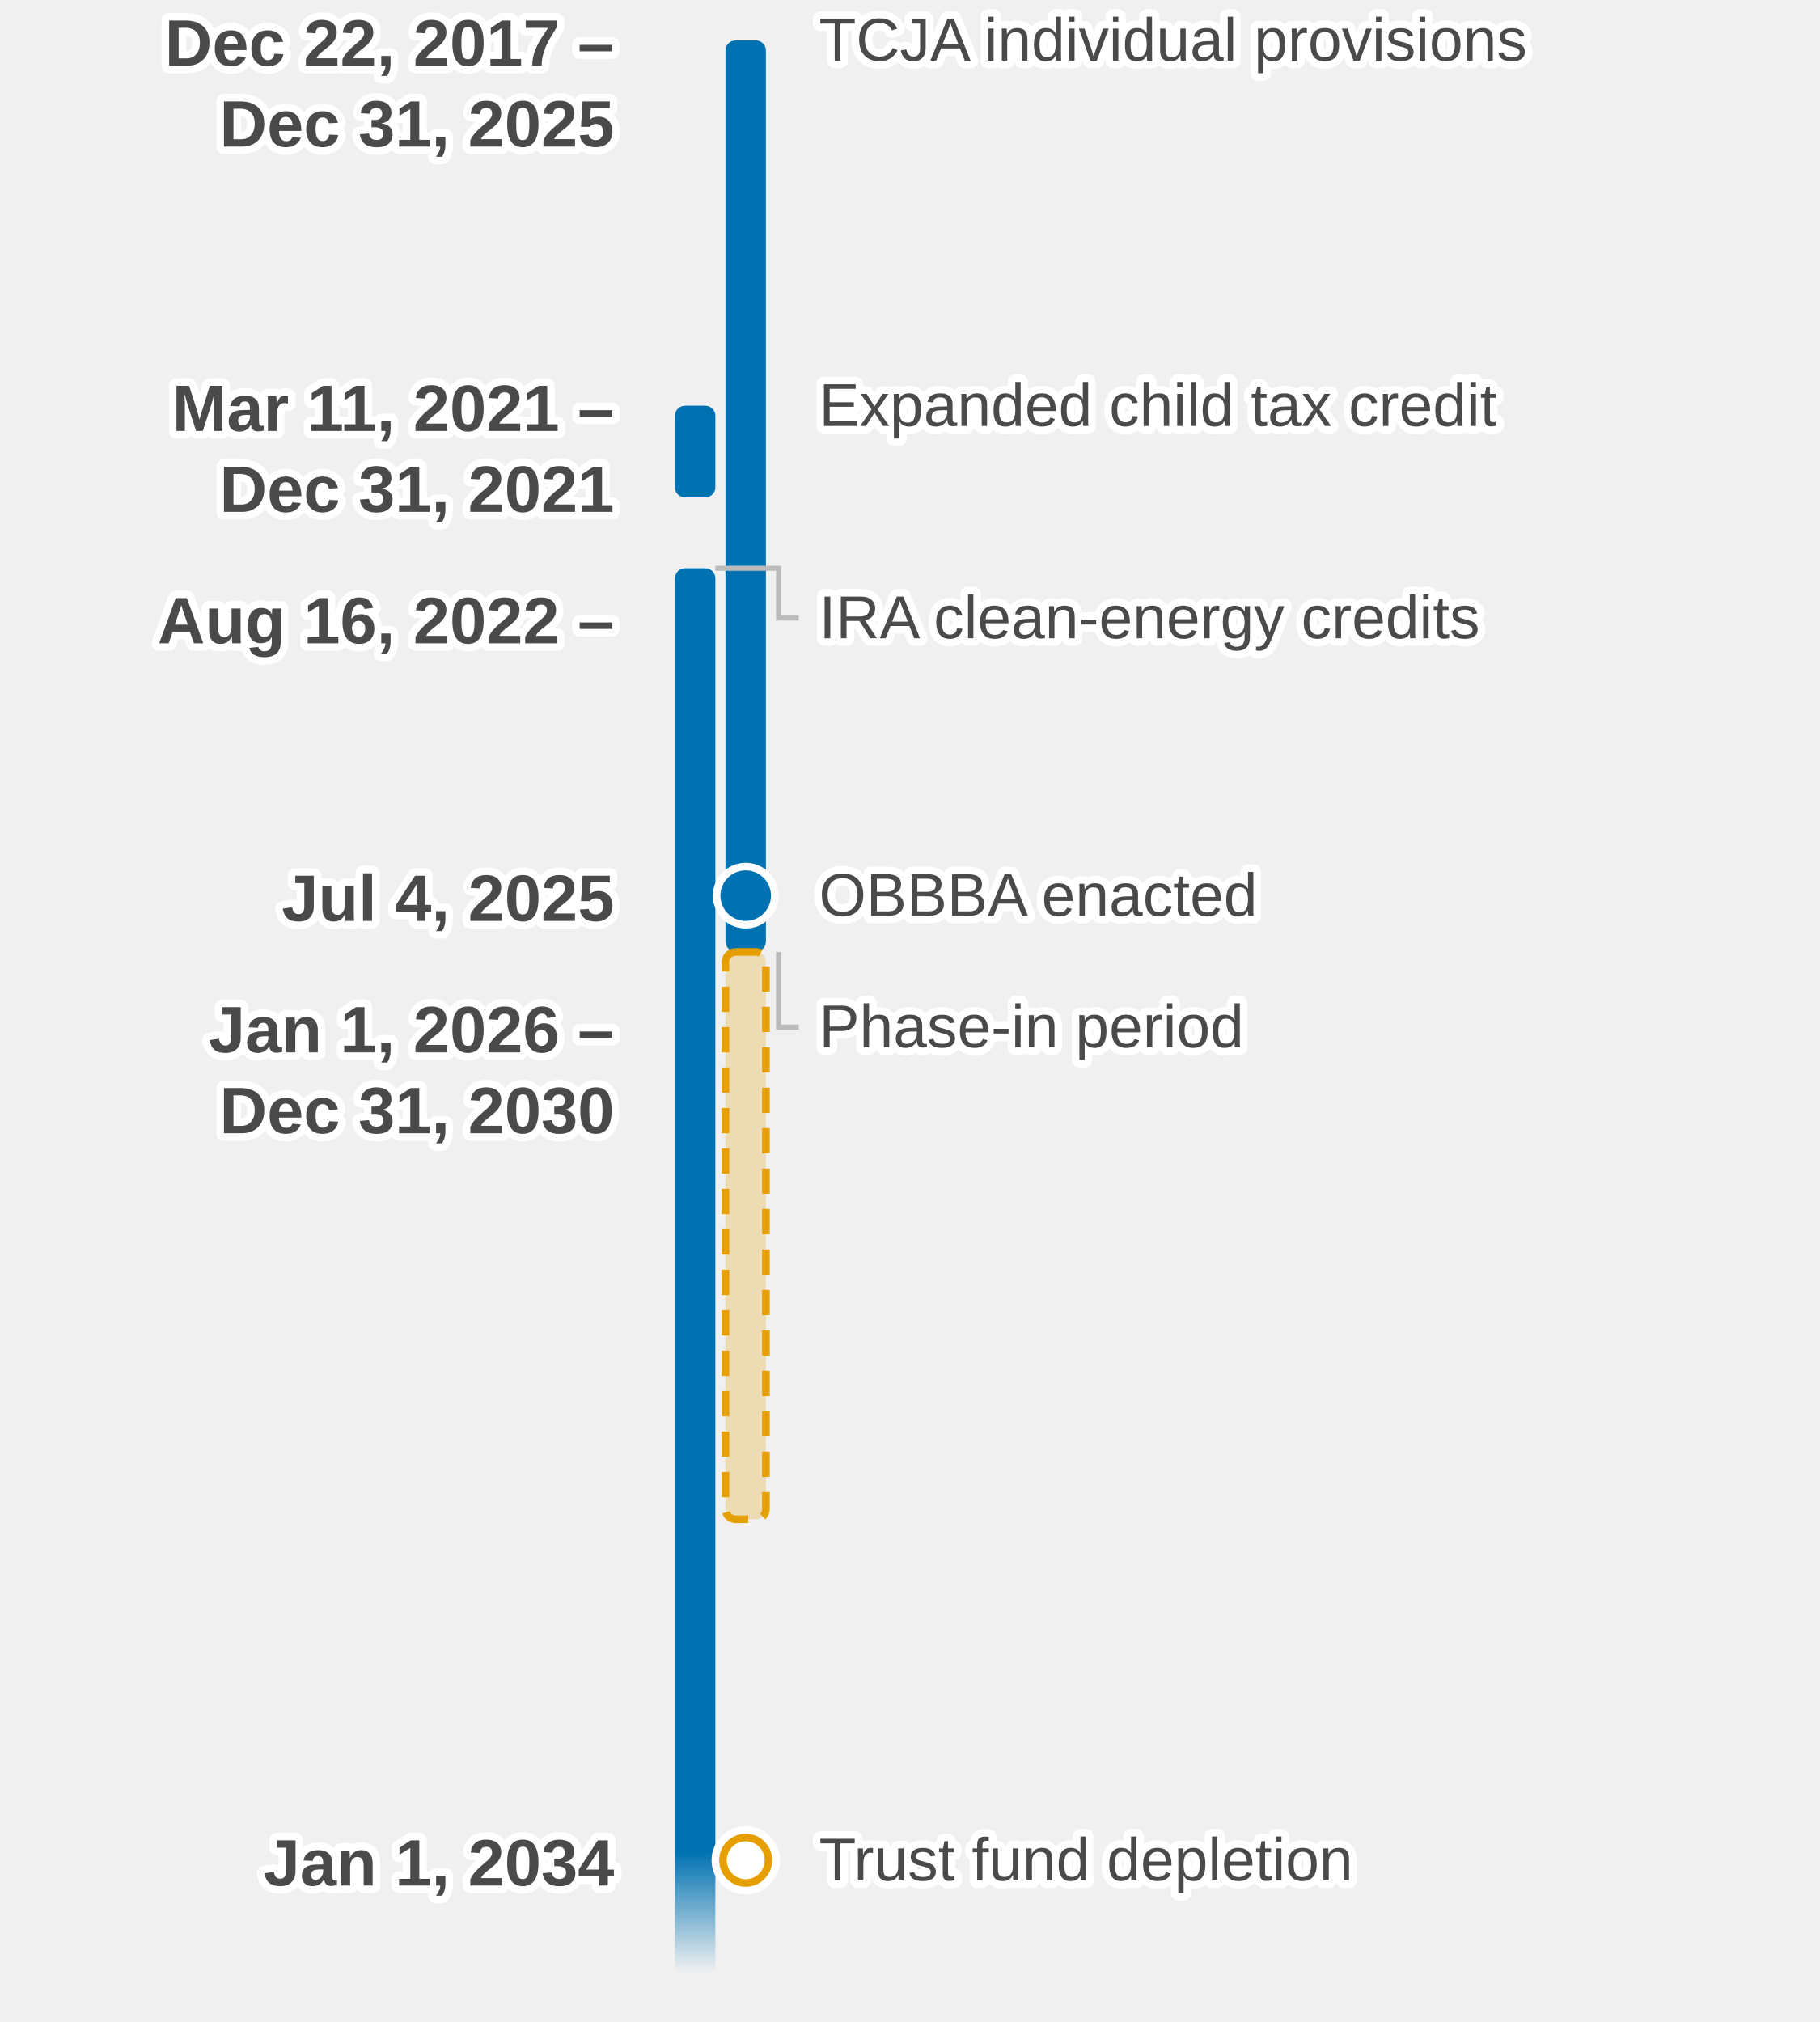
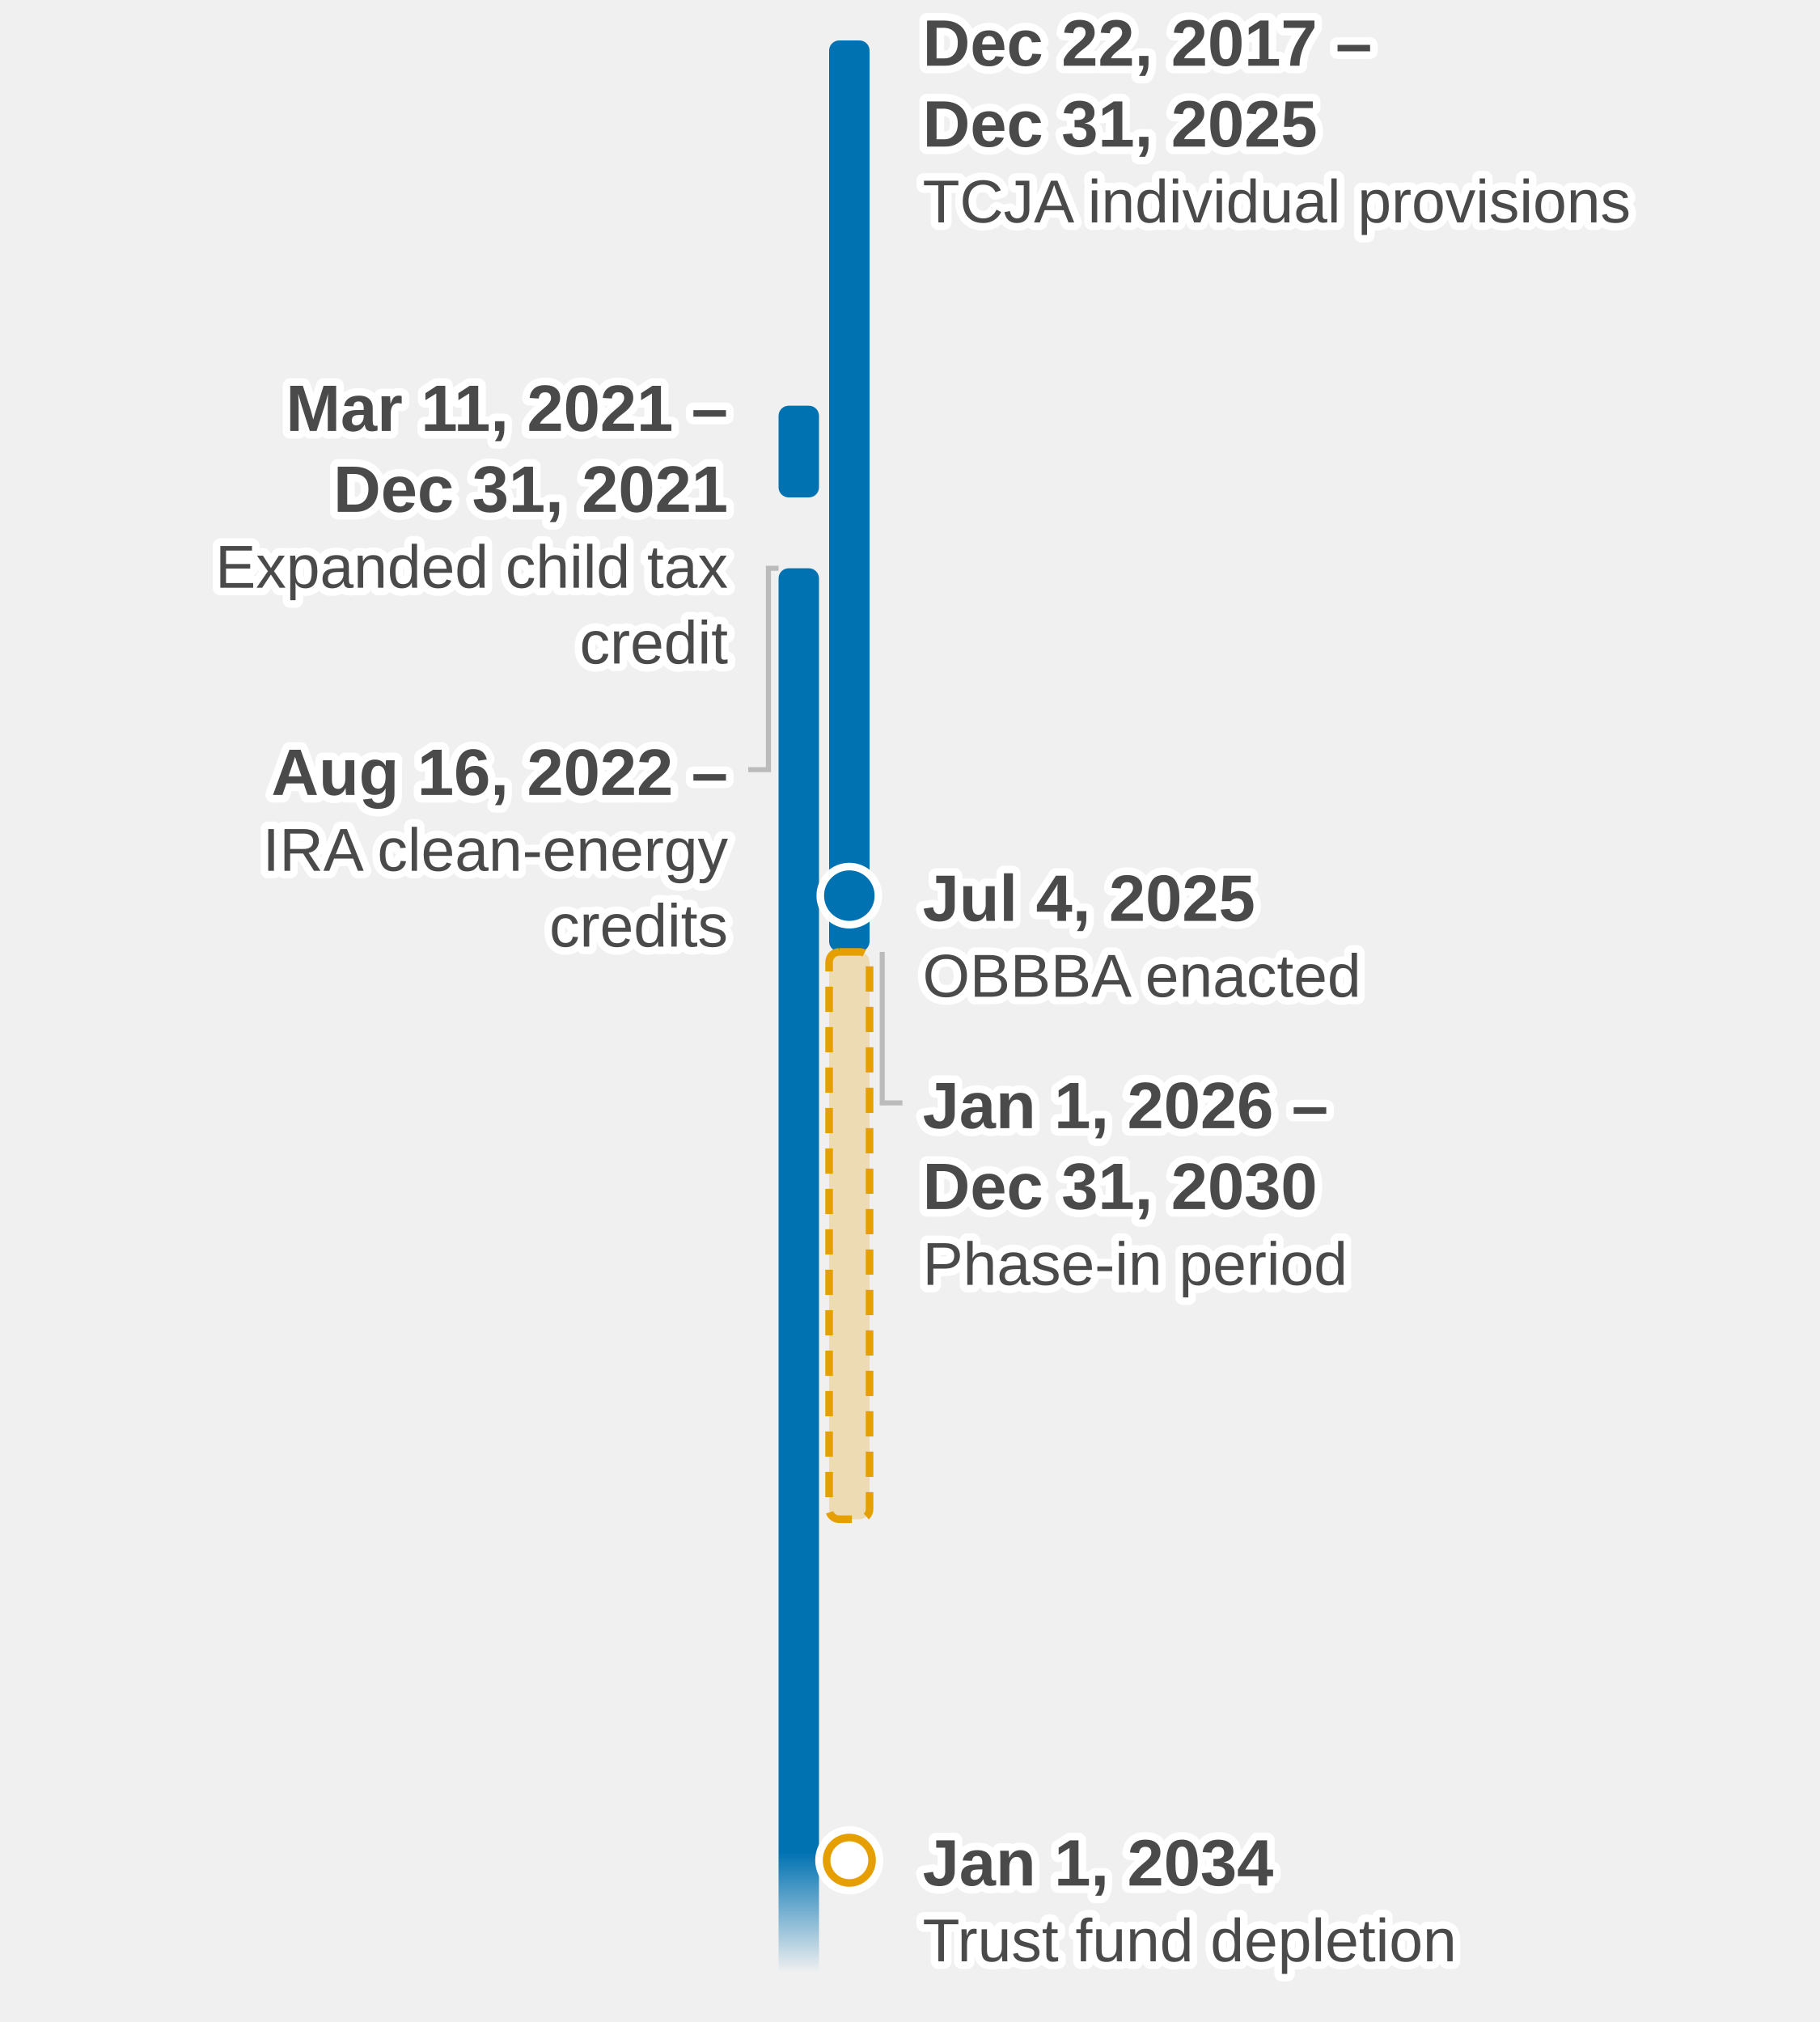
<svg class="tbl-timeline" width="360" height="400" viewBox="0 0 360 400" font-family="Figtree, &quot;Source Sans 3&quot;, system-ui, -apple-system, &quot;Segoe UI&quot;, Arial, sans-serif">
  <defs>
    <linearGradient id="tblfade-0072B2-down-914" x1="0" y1="0" x2="0" y2="1">
      <stop offset="0.914" stop-color="#0072B2" stop-opacity="1" />
      <stop offset="1" stop-color="#0072B2" stop-opacity="0" />
    </linearGradient>
  </defs>
  <g class="tbl-timeline-chrome">
-     <line class="tbl-timeline-rule" x1="147.5" y1="8" x2="147.5" y2="392" stroke="#F0F0F0" stroke-width="2" />
+     <line class="tbl-timeline-rule" x1="168" y1="8" x2="168" y2="392" stroke="#F0F0F0" stroke-width="2" />
  </g>
  <g class="tbl-timeline-spans" aria-hidden="true">
-     <rect class="tbl-timeline-span" data-series="law" x="143.5" y="8" width="8" height="180.25" rx="2" fill="#0072B2" />
-     <rect class="tbl-timeline-span" data-series="law" x="133.5" y="80.26" width="8" height="18.14" rx="2" fill="#0072B2" />
-     <rect class="tbl-timeline-span" data-series="law" x="133.5" y="112.42" width="8" height="279.58" rx="2" fill="url(#tblfade-0072B2-down-914)" />
-     <rect class="tbl-timeline-span" data-series="projection" x="143.5" y="188.31" width="8" height="112.23" rx="2" fill="#E69F00" fill-opacity="0.25" stroke="#E69F00" stroke-width="1.5" stroke-dasharray="5 3" />
+     <rect class="tbl-timeline-span" data-series="law" x="164" y="8" width="8" height="180.25" rx="2" fill="#0072B2" />
+     <rect class="tbl-timeline-span" data-series="law" x="154" y="80.26" width="8" height="18.14" rx="2" fill="#0072B2" />
+     <rect class="tbl-timeline-span" data-series="law" x="154" y="112.42" width="8" height="279.58" rx="2" fill="url(#tblfade-0072B2-down-914)" />
+     <rect class="tbl-timeline-span" data-series="projection" x="164" y="188.31" width="8" height="112.23" rx="2" fill="#E69F00" fill-opacity="0.25" stroke="#E69F00" stroke-width="1.5" stroke-dasharray="5 3" />
  </g>
  <g class="tbl-timeline-markers" aria-hidden="true">
-     <circle class="tbl-timeline-marker-halo" data-series="law" cx="147.5" cy="177.18" r="6.5" fill="#FFFFFF" />
-     <circle class="tbl-timeline-marker-halo" data-series="projection" cx="147.5" cy="368" r="6.75" fill="#FFFFFF" />
-     <circle class="tbl-timeline-marker" data-series="law" cx="147.5" cy="177.18" r="4.5" fill="#0072B2" stroke="#0072B2" stroke-width="1" />
-     <circle class="tbl-timeline-marker" data-series="projection" cx="147.5" cy="368" r="4.5" fill="#FFFFFF" stroke="#E69F00" stroke-width="1.5" />
+     <circle class="tbl-timeline-marker-halo" data-series="law" cx="168" cy="177.18" r="6.5" fill="#FFFFFF" />
+     <circle class="tbl-timeline-marker-halo" data-series="projection" cx="168" cy="368" r="6.75" fill="#FFFFFF" />
+     <circle class="tbl-timeline-marker" data-series="law" cx="168" cy="177.18" r="4.5" fill="#0072B2" stroke="#0072B2" stroke-width="1" />
+     <circle class="tbl-timeline-marker" data-series="projection" cx="168" cy="368" r="4.5" fill="#FFFFFF" stroke="#E69F00" stroke-width="1.5" />
  </g>
  <g class="tbl-timeline-stems" aria-hidden="true">
-     <polyline class="tbl-timeline-stem" data-series="law" fill="none" stroke="#BBBBBB" stroke-width="1" points="141.5,112.42 154,112.42 154,122.26 158,122.26" />
-     <polyline class="tbl-timeline-stem" data-series="projection" fill="none" stroke="#BBBBBB" stroke-width="1" points="154,188.31 154,203.18 158,203.18" />
+     <polyline class="tbl-timeline-stem" data-series="law" fill="none" stroke="#BBBBBB" stroke-width="1" points="154,112.42 152,112.42 152,152.26 148,152.26" />
+     <polyline class="tbl-timeline-stem" data-series="projection" fill="none" stroke="#BBBBBB" stroke-width="1" points="174.5,188.31 174.5,218.18 178.5,218.18" />
  </g>
  <g role="list" aria-label="Timeline, 6 events">
    <g role="listitem" aria-label="Dec 22, 2017 – Dec 31, 2025: TCJA individual provisions.">
      <g class="tbl-timeline-label" data-series="law">
-         <text x="121.5" y="13" text-anchor="end" font-size="13" font-weight="700" fill="#4A4A4A" paint-order="stroke" stroke="#FFFFFF" stroke-width="3" stroke-linejoin="round">Dec 22, 2017 –</text>
-         <text x="121.5" y="29" text-anchor="end" font-size="13" font-weight="700" fill="#4A4A4A" paint-order="stroke" stroke="#FFFFFF" stroke-width="3" stroke-linejoin="round">Dec 31, 2025</text>
-         <text x="162" y="12" text-anchor="start" font-size="12" font-weight="500" fill="#4A4A4A" paint-order="stroke" stroke="#FFFFFF" stroke-width="3" stroke-linejoin="round">TCJA individual provisions</text>
+         <text x="182.5" y="13" text-anchor="start" font-size="13" font-weight="700" fill="#4A4A4A" paint-order="stroke" stroke="#FFFFFF" stroke-width="3" stroke-linejoin="round">Dec 22, 2017 –</text>
+         <text x="182.5" y="29" text-anchor="start" font-size="13" font-weight="700" fill="#4A4A4A" paint-order="stroke" stroke="#FFFFFF" stroke-width="3" stroke-linejoin="round">Dec 31, 2025</text>
+         <text x="182.5" y="44" text-anchor="start" font-size="12" font-weight="500" fill="#4A4A4A" paint-order="stroke" stroke="#FFFFFF" stroke-width="3" stroke-linejoin="round">TCJA individual provisions</text>
      </g>
    </g>
    <g role="listitem" aria-label="Mar 11, 2021 – Dec 31, 2021: Expanded child tax credit.">
      <g class="tbl-timeline-label" data-series="law">
-         <text x="121.5" y="85.26" text-anchor="end" font-size="13" font-weight="700" fill="#4A4A4A" paint-order="stroke" stroke="#FFFFFF" stroke-width="3" stroke-linejoin="round">Mar 11, 2021 –</text>
-         <text x="121.5" y="101.26" text-anchor="end" font-size="13" font-weight="700" fill="#4A4A4A" paint-order="stroke" stroke="#FFFFFF" stroke-width="3" stroke-linejoin="round">Dec 31, 2021</text>
-         <text x="162" y="84.26" text-anchor="start" font-size="12" font-weight="500" fill="#4A4A4A" paint-order="stroke" stroke="#FFFFFF" stroke-width="3" stroke-linejoin="round">Expanded child tax credit</text>
+         <text x="144" y="85.26" text-anchor="end" font-size="13" font-weight="700" fill="#4A4A4A" paint-order="stroke" stroke="#FFFFFF" stroke-width="3" stroke-linejoin="round">Mar 11, 2021 –</text>
+         <text x="144" y="101.26" text-anchor="end" font-size="13" font-weight="700" fill="#4A4A4A" paint-order="stroke" stroke="#FFFFFF" stroke-width="3" stroke-linejoin="round">Dec 31, 2021</text>
+         <text x="144" y="116.26" text-anchor="end" font-size="12" font-weight="500" fill="#4A4A4A" paint-order="stroke" stroke="#FFFFFF" stroke-width="3" stroke-linejoin="round">Expanded child tax</text>
+         <text x="144" y="131.26" text-anchor="end" font-size="12" font-weight="500" fill="#4A4A4A" paint-order="stroke" stroke="#FFFFFF" stroke-width="3" stroke-linejoin="round">credit</text>
      </g>
    </g>
    <g role="listitem" aria-label="Aug 16, 2022 –: IRA clean-energy credits.">
      <g class="tbl-timeline-label" data-series="law">
-         <text x="121.5" y="127.26" text-anchor="end" font-size="13" font-weight="700" fill="#4A4A4A" paint-order="stroke" stroke="#FFFFFF" stroke-width="3" stroke-linejoin="round">Aug 16, 2022 –</text>
-         <text x="162" y="126.26" text-anchor="start" font-size="12" font-weight="500" fill="#4A4A4A" paint-order="stroke" stroke="#FFFFFF" stroke-width="3" stroke-linejoin="round">IRA clean-energy credits</text>
+         <text x="144" y="157.26" text-anchor="end" font-size="13" font-weight="700" fill="#4A4A4A" paint-order="stroke" stroke="#FFFFFF" stroke-width="3" stroke-linejoin="round">Aug 16, 2022 –</text>
+         <text x="144" y="172.26" text-anchor="end" font-size="12" font-weight="500" fill="#4A4A4A" paint-order="stroke" stroke="#FFFFFF" stroke-width="3" stroke-linejoin="round">IRA clean-energy</text>
+         <text x="144" y="187.26" text-anchor="end" font-size="12" font-weight="500" fill="#4A4A4A" paint-order="stroke" stroke="#FFFFFF" stroke-width="3" stroke-linejoin="round">credits</text>
      </g>
    </g>
    <g role="listitem" aria-label="Jul 4, 2025: OBBBA enacted.">
      <g class="tbl-timeline-label" data-series="law">
-         <text x="121.5" y="182.18" text-anchor="end" font-size="13" font-weight="700" fill="#4A4A4A" paint-order="stroke" stroke="#FFFFFF" stroke-width="3" stroke-linejoin="round">Jul 4, 2025</text>
-         <text x="162" y="181.18" text-anchor="start" font-size="12" font-weight="500" fill="#4A4A4A" paint-order="stroke" stroke="#FFFFFF" stroke-width="3" stroke-linejoin="round">OBBBA enacted</text>
+         <text x="182.5" y="182.18" text-anchor="start" font-size="13" font-weight="700" fill="#4A4A4A" paint-order="stroke" stroke="#FFFFFF" stroke-width="3" stroke-linejoin="round">Jul 4, 2025</text>
+         <text x="182.5" y="197.18" text-anchor="start" font-size="12" font-weight="500" fill="#4A4A4A" paint-order="stroke" stroke="#FFFFFF" stroke-width="3" stroke-linejoin="round">OBBBA enacted</text>
      </g>
    </g>
    <g role="listitem" aria-label="Jan 1, 2026 – Dec 31, 2030: Phase-in period.">
      <g class="tbl-timeline-label" data-series="projection">
-         <text x="121.5" y="208.18" text-anchor="end" font-size="13" font-weight="700" fill="#4A4A4A" paint-order="stroke" stroke="#FFFFFF" stroke-width="3" stroke-linejoin="round">Jan 1, 2026 –</text>
-         <text x="121.5" y="224.18" text-anchor="end" font-size="13" font-weight="700" fill="#4A4A4A" paint-order="stroke" stroke="#FFFFFF" stroke-width="3" stroke-linejoin="round">Dec 31, 2030</text>
-         <text x="162" y="207.18" text-anchor="start" font-size="12" font-weight="500" fill="#4A4A4A" paint-order="stroke" stroke="#FFFFFF" stroke-width="3" stroke-linejoin="round">Phase-in period</text>
+         <text x="182.5" y="223.18" text-anchor="start" font-size="13" font-weight="700" fill="#4A4A4A" paint-order="stroke" stroke="#FFFFFF" stroke-width="3" stroke-linejoin="round">Jan 1, 2026 –</text>
+         <text x="182.5" y="239.18" text-anchor="start" font-size="13" font-weight="700" fill="#4A4A4A" paint-order="stroke" stroke="#FFFFFF" stroke-width="3" stroke-linejoin="round">Dec 31, 2030</text>
+         <text x="182.5" y="254.18" text-anchor="start" font-size="12" font-weight="500" fill="#4A4A4A" paint-order="stroke" stroke="#FFFFFF" stroke-width="3" stroke-linejoin="round">Phase-in period</text>
      </g>
    </g>
    <g role="listitem" aria-label="Jan 1, 2034: Trust fund depletion.">
      <g class="tbl-timeline-label" data-series="projection">
-         <text x="121.5" y="373" text-anchor="end" font-size="13" font-weight="700" fill="#4A4A4A" paint-order="stroke" stroke="#FFFFFF" stroke-width="3" stroke-linejoin="round">Jan 1, 2034</text>
-         <text x="162" y="372" text-anchor="start" font-size="12" font-weight="500" fill="#4A4A4A" paint-order="stroke" stroke="#FFFFFF" stroke-width="3" stroke-linejoin="round">Trust fund depletion</text>
+         <text x="182.5" y="373" text-anchor="start" font-size="13" font-weight="700" fill="#4A4A4A" paint-order="stroke" stroke="#FFFFFF" stroke-width="3" stroke-linejoin="round">Jan 1, 2034</text>
+         <text x="182.5" y="388" text-anchor="start" font-size="12" font-weight="500" fill="#4A4A4A" paint-order="stroke" stroke="#FFFFFF" stroke-width="3" stroke-linejoin="round">Trust fund depletion</text>
      </g>
    </g>
  </g>
</svg>
